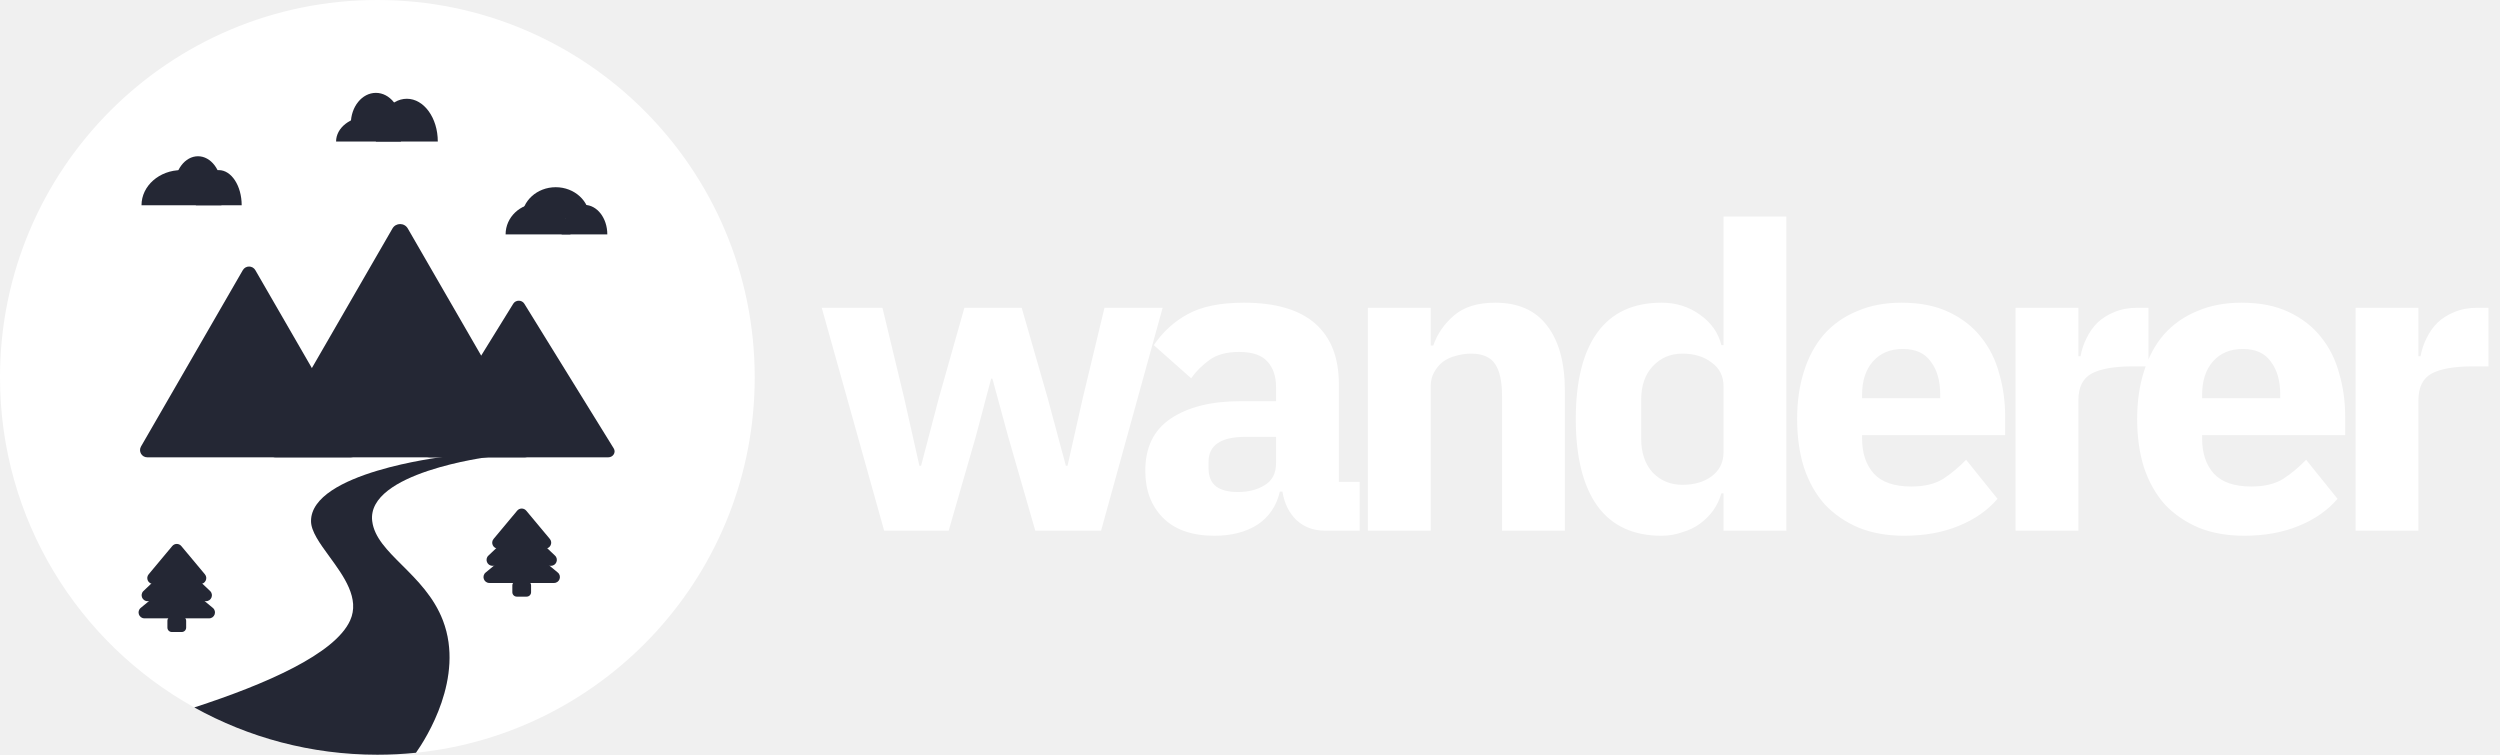
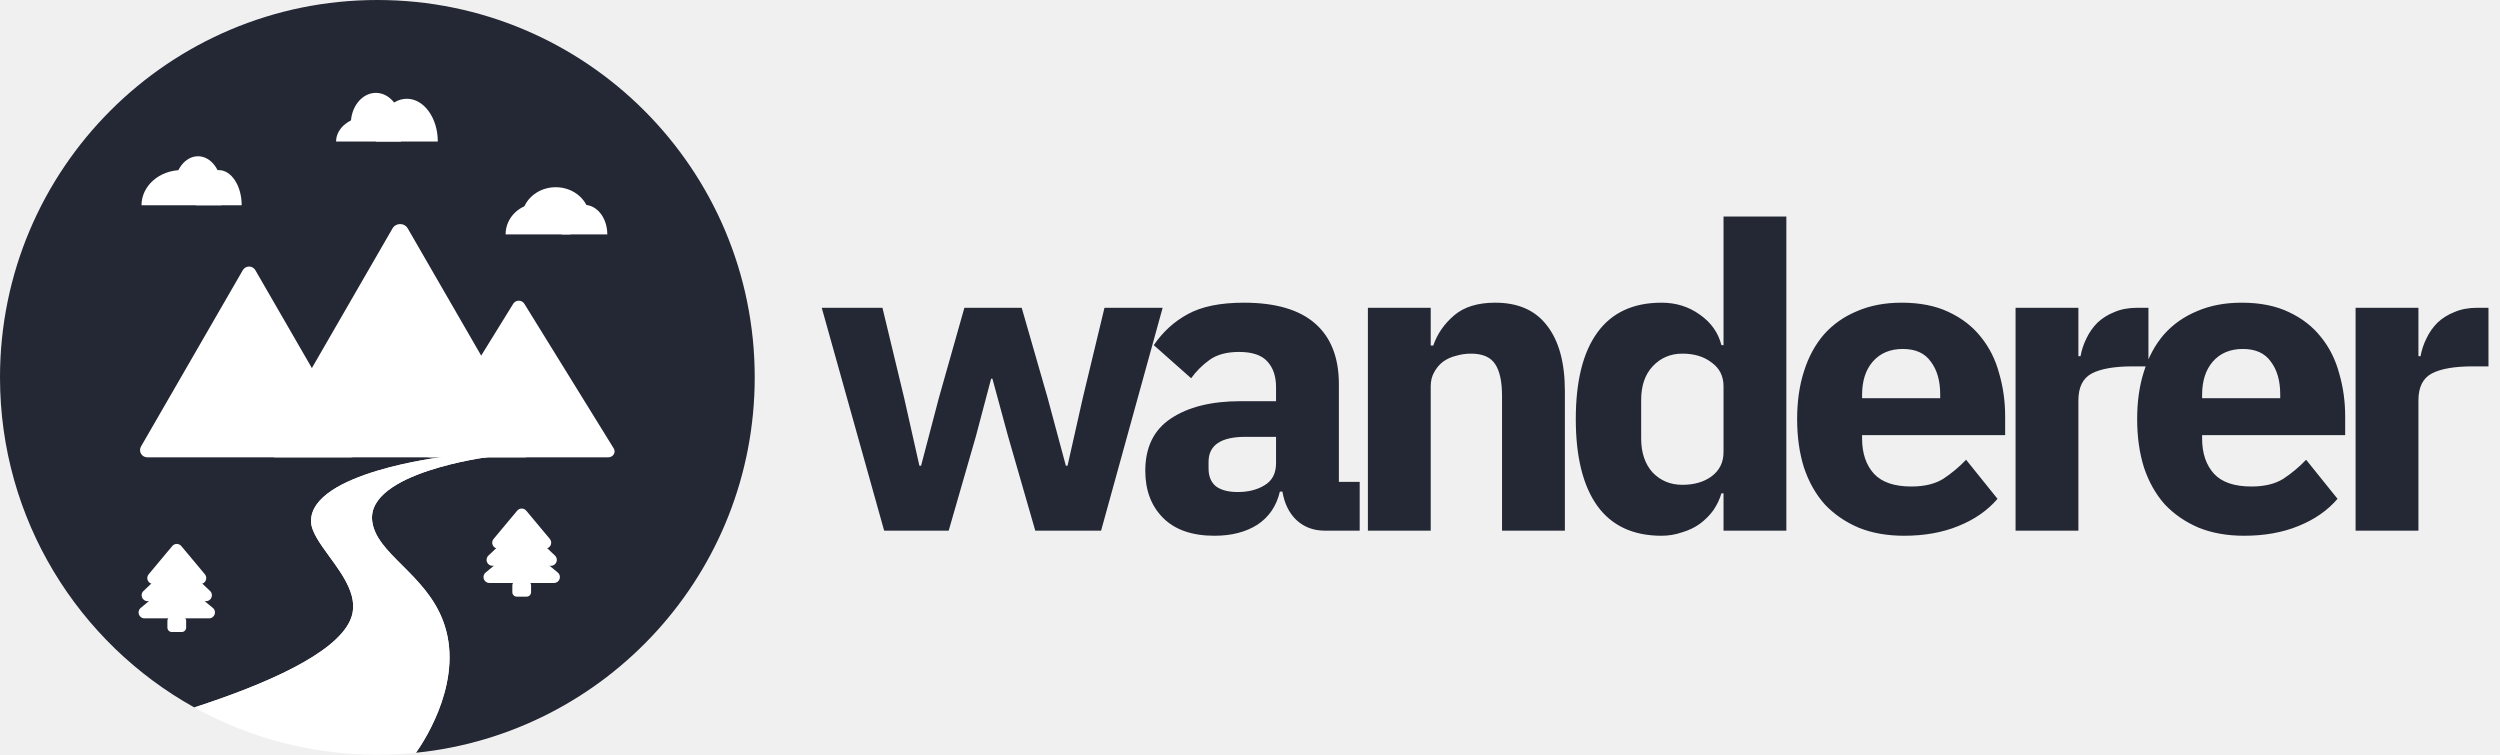
<svg xmlns="http://www.w3.org/2000/svg" width="212" height="64" viewBox="0 0 212 64" fill="none">
-   <path d="M69.684 26.1H74.832L76.668 33.732L77.964 39.492H78.108L79.62 33.732L81.78 26.1H86.64L88.836 33.732L90.384 39.492H90.528L91.824 33.732L93.66 26.1H98.592L93.372 45H87.792L85.488 37.008L84.156 32.112H84.048L82.752 37.008L80.448 45H74.976L69.684 26.1ZM112.349 45C111.389 45 110.585 44.7 109.937 44.1C109.313 43.5 108.917 42.696 108.749 41.688H108.533C108.245 42.912 107.609 43.848 106.625 44.496C105.641 45.12 104.429 45.432 102.989 45.432C101.093 45.432 99.641 44.928 98.633 43.92C97.625 42.912 97.121 41.58 97.121 39.924C97.121 37.932 97.841 36.456 99.281 35.496C100.745 34.512 102.725 34.02 105.221 34.02H108.209V32.832C108.209 31.92 107.969 31.2 107.489 30.672C107.009 30.12 106.205 29.844 105.077 29.844C104.021 29.844 103.181 30.072 102.557 30.528C101.933 30.984 101.417 31.5 101.009 32.076L97.841 29.268C98.609 28.14 99.569 27.264 100.721 26.64C101.897 25.992 103.481 25.668 105.473 25.668C108.161 25.668 110.177 26.256 111.521 27.432C112.865 28.608 113.537 30.324 113.537 32.58V40.86H115.301V45H112.349ZM104.969 41.724C105.857 41.724 106.613 41.532 107.237 41.148C107.885 40.764 108.209 40.14 108.209 39.276V37.044H105.617C103.529 37.044 102.485 37.752 102.485 39.168V39.708C102.485 40.404 102.701 40.92 103.133 41.256C103.565 41.568 104.177 41.724 104.969 41.724ZM115.997 45V26.1H121.325V29.304H121.541C121.877 28.32 122.465 27.468 123.305 26.748C124.145 26.028 125.309 25.668 126.797 25.668C128.741 25.668 130.205 26.316 131.189 27.612C132.197 28.908 132.701 30.756 132.701 33.156V45H127.373V33.588C127.373 32.364 127.181 31.464 126.797 30.888C126.413 30.288 125.729 29.988 124.745 29.988C124.313 29.988 123.893 30.048 123.485 30.168C123.077 30.264 122.705 30.432 122.369 30.672C122.057 30.912 121.805 31.212 121.613 31.572C121.421 31.908 121.325 32.304 121.325 32.76V45H115.997ZM146.155 41.832H145.975C145.831 42.336 145.603 42.816 145.291 43.272C144.979 43.704 144.595 44.088 144.139 44.424C143.707 44.736 143.203 44.976 142.627 45.144C142.075 45.336 141.499 45.432 140.899 45.432C138.499 45.432 136.687 44.592 135.463 42.912C134.239 41.208 133.627 38.748 133.627 35.532C133.627 32.316 134.239 29.868 135.463 28.188C136.687 26.508 138.499 25.668 140.899 25.668C142.123 25.668 143.203 26.004 144.139 26.676C145.099 27.348 145.711 28.212 145.975 29.268H146.155V18.36H151.483V45H146.155V41.832ZM142.663 41.112C143.671 41.112 144.499 40.872 145.147 40.392C145.819 39.888 146.155 39.204 146.155 38.34V32.76C146.155 31.896 145.819 31.224 145.147 30.744C144.499 30.24 143.671 29.988 142.663 29.988C141.655 29.988 140.815 30.348 140.143 31.068C139.495 31.764 139.171 32.712 139.171 33.912V37.188C139.171 38.388 139.495 39.348 140.143 40.068C140.815 40.764 141.655 41.112 142.663 41.112ZM161.469 45.432C160.029 45.432 158.745 45.204 157.617 44.748C156.489 44.268 155.529 43.608 154.737 42.768C153.969 41.904 153.381 40.86 152.973 39.636C152.589 38.412 152.397 37.044 152.397 35.532C152.397 34.044 152.589 32.7 152.973 31.5C153.357 30.276 153.921 29.232 154.665 28.368C155.433 27.504 156.369 26.844 157.473 26.388C158.577 25.908 159.837 25.668 161.253 25.668C162.813 25.668 164.145 25.932 165.249 26.46C166.377 26.988 167.289 27.696 167.985 28.584C168.705 29.472 169.221 30.504 169.533 31.68C169.869 32.832 170.037 34.044 170.037 35.316V36.9H157.905V37.188C157.905 38.436 158.241 39.432 158.913 40.176C159.585 40.896 160.641 41.256 162.081 41.256C163.185 41.256 164.085 41.04 164.781 40.608C165.477 40.152 166.125 39.612 166.725 38.988L169.389 42.3C168.549 43.284 167.445 44.052 166.077 44.604C164.733 45.156 163.197 45.432 161.469 45.432ZM161.361 29.592C160.281 29.592 159.429 29.952 158.805 30.672C158.205 31.368 157.905 32.304 157.905 33.48V33.768H164.529V33.444C164.529 32.292 164.265 31.368 163.737 30.672C163.233 29.952 162.441 29.592 161.361 29.592ZM170.92 45V26.1H176.248V30.204H176.428C176.524 29.676 176.692 29.172 176.932 28.692C177.172 28.188 177.484 27.744 177.868 27.36C178.276 26.976 178.756 26.676 179.308 26.46C179.86 26.22 180.508 26.1 181.252 26.1H182.188V31.068H180.856C179.296 31.068 178.132 31.272 177.364 31.68C176.62 32.088 176.248 32.844 176.248 33.948V45H170.92ZM190.303 45.432C188.863 45.432 187.579 45.204 186.451 44.748C185.323 44.268 184.363 43.608 183.571 42.768C182.803 41.904 182.215 40.86 181.807 39.636C181.423 38.412 181.231 37.044 181.231 35.532C181.231 34.044 181.423 32.7 181.807 31.5C182.191 30.276 182.755 29.232 183.499 28.368C184.267 27.504 185.203 26.844 186.307 26.388C187.411 25.908 188.671 25.668 190.087 25.668C191.647 25.668 192.979 25.932 194.083 26.46C195.211 26.988 196.123 27.696 196.819 28.584C197.539 29.472 198.055 30.504 198.367 31.68C198.703 32.832 198.871 34.044 198.871 35.316V36.9H186.739V37.188C186.739 38.436 187.075 39.432 187.747 40.176C188.419 40.896 189.475 41.256 190.915 41.256C192.019 41.256 192.919 41.04 193.615 40.608C194.311 40.152 194.959 39.612 195.559 38.988L198.223 42.3C197.383 43.284 196.279 44.052 194.911 44.604C193.567 45.156 192.031 45.432 190.303 45.432ZM190.195 29.592C189.115 29.592 188.263 29.952 187.639 30.672C187.039 31.368 186.739 32.304 186.739 33.48V33.768H193.363V33.444C193.363 32.292 193.099 31.368 192.571 30.672C192.067 29.952 191.275 29.592 190.195 29.592ZM199.754 45V26.1H205.082V30.204H205.262C205.358 29.676 205.526 29.172 205.766 28.692C206.006 28.188 206.318 27.744 206.702 27.36C207.11 26.976 207.59 26.676 208.142 26.46C208.694 26.22 209.342 26.1 210.086 26.1H211.022V31.068H209.69C208.13 31.068 206.966 31.272 206.198 31.68C205.454 32.088 205.082 32.844 205.082 33.948V45H199.754Z" fill="white" />
-   <path d="M35.274 63.834C51.409 62.195 64 48.568 64 32C64 14.327 49.673 0 32 0C14.327 0 0 14.327 0 32C0 44.041 6.65 54.528 16.477 59.99C22.592 58.006 28.399 55.448 29.688 52.625C30.538 50.762 29.161 48.875 27.932 47.191C27.121 46.08 26.375 45.057 26.375 44.188C26.375 40.071 37.562 38.75 37.562 38.75H41.438C41.438 38.75 31.062 40.062 31.562 44.188C31.73 45.57 32.84 46.676 34.101 47.932C35.372 49.199 36.795 50.617 37.562 52.625C39.41 57.46 36.157 62.579 35.274 63.834Z" fill="white" />
-   <path d="M16.477 59.99C22.592 58.006 28.399 55.448 29.688 52.625C30.538 50.762 29.161 48.875 27.932 47.191C27.121 46.08 26.375 45.057 26.375 44.188C26.375 40.071 37.562 38.75 37.562 38.75H41.438C41.438 38.75 31.062 40.062 31.562 44.188C31.73 45.57 32.84 46.676 34.101 47.932C35.372 49.199 36.795 50.617 37.562 52.625C39.41 57.46 36.157 62.579 35.274 63.834C34.198 63.944 33.105 64 32 64C26.367 64 21.075 62.545 16.477 59.99Z" fill="#242734" />
-   <path d="M43.526 25.752C43.734 25.416 44.253 25.416 44.46 25.752L52.045 38.026C52.253 38.362 51.993 38.781 51.578 38.781H36.408C35.993 38.781 35.734 38.362 35.941 38.026L43.526 25.752Z" fill="#242734" />
-   <path d="M20.59 22.91C20.826 22.5 21.417 22.501 21.653 22.91L30.285 37.861C30.521 38.27 30.226 38.781 29.754 38.781H12.489C12.017 38.781 11.722 38.27 11.958 37.861L20.59 22.91Z" fill="#242734" />
-   <path d="M33.281 19.375C33.57 18.875 34.292 18.875 34.58 19.375L45.135 37.656C45.424 38.156 45.063 38.781 44.486 38.781H23.376C22.799 38.781 22.438 38.156 22.727 37.656L33.281 19.375Z" fill="#242734" />
-   <path d="M18.552 14.425C17.479 14.425 16.609 15.76 16.609 17.407H20.495C20.495 15.76 19.625 14.425 18.552 14.425Z" fill="#242734" />
-   <path d="M15.389 14.425C13.517 14.425 12 15.76 12 17.407H18.778C18.778 15.76 17.26 14.425 15.389 14.425Z" fill="#242734" />
-   <path d="M16.79 13.25C15.691 13.25 14.801 14.423 14.801 15.871H18.778C18.778 14.423 17.887 13.25 16.79 13.25Z" fill="#242734" />
-   <path d="M34.5 8.375C33.05 8.375 31.875 9.998 31.875 12H37.125C37.125 9.998 35.95 8.375 34.5 8.375Z" fill="#242734" />
-   <path d="M31.25 9.875C29.731 9.875 28.5 10.826 28.5 12H34C34 10.826 32.769 9.875 31.25 9.875Z" fill="#242734" />
-   <path d="M31.875 7.875C30.701 7.875 29.75 9.05 29.75 10.5H34C34 9.05 33.049 7.875 31.875 7.875Z" fill="#242734" />
-   <path d="M49.562 17.375C48.492 17.375 47.625 18.494 47.625 19.875H51.5C51.5 18.494 50.633 17.375 49.562 17.375Z" fill="#242734" />
-   <path d="M45.625 17.25C44.106 17.25 42.875 18.425 42.875 19.875H48.375C48.375 18.425 47.144 17.25 45.625 17.25Z" fill="#242734" />
-   <path d="M47.125 15.875C45.537 15.875 44.25 17.05 44.25 18.5H50C50 17.05 48.713 15.875 47.125 15.875Z" fill="#242734" />
-   <path d="M14.196 52.645C14.196 52.438 14.364 52.27 14.571 52.27H15.411C15.618 52.27 15.786 52.438 15.786 52.645V53.22C15.786 53.427 15.618 53.595 15.411 53.595H14.571C14.364 53.595 14.196 53.427 14.196 53.22V52.645Z" fill="#242734" />
-   <path d="M14.672 49.288C14.857 49.135 15.124 49.135 15.309 49.288L18.049 51.55C18.41 51.849 18.199 52.436 17.73 52.436H12.251C11.782 52.436 11.571 51.849 11.933 51.55L14.672 49.288Z" fill="#242734" />
-   <path d="M14.646 47.762C14.839 47.578 15.142 47.578 15.335 47.762L17.815 50.116C18.143 50.427 17.922 50.979 17.471 50.979H12.511C12.059 50.979 11.839 50.427 12.166 50.116L14.646 47.762Z" fill="#242734" />
-   <path d="M14.607 46.304C14.807 46.065 15.175 46.065 15.374 46.304L17.376 48.701C17.648 49.026 17.416 49.521 16.992 49.521H12.989C12.565 49.521 12.334 49.026 12.606 48.701L14.607 46.304Z" fill="#242734" />
-   <path d="M43.446 49.645C43.446 49.438 43.614 49.27 43.821 49.27H44.66C44.868 49.27 45.035 49.438 45.035 49.645V50.22C45.035 50.427 44.868 50.595 44.66 50.595H43.821C43.614 50.595 43.446 50.427 43.446 50.22V49.645Z" fill="#242734" />
-   <path d="M43.922 46.288C44.107 46.135 44.374 46.135 44.559 46.288L47.299 48.55C47.66 48.849 47.449 49.436 46.98 49.436H41.501C41.032 49.436 40.821 48.849 41.183 48.55L43.922 46.288Z" fill="#242734" />
-   <path d="M43.897 44.762C44.089 44.578 44.392 44.578 44.585 44.762L47.065 47.116C47.393 47.427 47.172 47.979 46.721 47.979H41.761C41.309 47.979 41.089 47.427 41.416 47.116L43.897 44.762Z" fill="#242734" />
-   <path d="M43.857 43.304C44.057 43.065 44.425 43.065 44.624 43.304L46.626 45.701C46.898 46.026 46.666 46.521 46.242 46.521H42.239C41.815 46.521 41.584 46.026 41.856 45.701L43.857 43.304Z" fill="#242734" />
+   <path d="M69.684 26.1H74.832L76.668 33.732L77.964 39.492H78.108L79.62 33.732L81.78 26.1H86.64L88.836 33.732L90.384 39.492H90.528L91.824 33.732L93.66 26.1H98.592L93.372 45H87.792L85.488 37.008L84.156 32.112H84.048L82.752 37.008L80.448 45H74.976L69.684 26.1ZM112.349 45C111.389 45 110.585 44.7 109.937 44.1C109.313 43.5 108.917 42.696 108.749 41.688H108.533C108.245 42.912 107.609 43.848 106.625 44.496C105.641 45.12 104.429 45.432 102.989 45.432C101.093 45.432 99.641 44.928 98.633 43.92C97.625 42.912 97.121 41.58 97.121 39.924C97.121 37.932 97.841 36.456 99.281 35.496C100.745 34.512 102.725 34.02 105.221 34.02H108.209V32.832C108.209 31.92 107.969 31.2 107.489 30.672C107.009 30.12 106.205 29.844 105.077 29.844C104.021 29.844 103.181 30.072 102.557 30.528C101.933 30.984 101.417 31.5 101.009 32.076L97.841 29.268C98.609 28.14 99.569 27.264 100.721 26.64C101.897 25.992 103.481 25.668 105.473 25.668C108.161 25.668 110.177 26.256 111.521 27.432C112.865 28.608 113.537 30.324 113.537 32.58V40.86H115.301V45H112.349ZM104.969 41.724C105.857 41.724 106.613 41.532 107.237 41.148C107.885 40.764 108.209 40.14 108.209 39.276V37.044H105.617C103.529 37.044 102.485 37.752 102.485 39.168V39.708C102.485 40.404 102.701 40.92 103.133 41.256C103.565 41.568 104.177 41.724 104.969 41.724ZM115.997 45V26.1H121.325V29.304H121.541C121.877 28.32 122.465 27.468 123.305 26.748C124.145 26.028 125.309 25.668 126.797 25.668C128.741 25.668 130.205 26.316 131.189 27.612C132.197 28.908 132.701 30.756 132.701 33.156V45H127.373V33.588C127.373 32.364 127.181 31.464 126.797 30.888C126.413 30.288 125.729 29.988 124.745 29.988C124.313 29.988 123.893 30.048 123.485 30.168C123.077 30.264 122.705 30.432 122.369 30.672C122.057 30.912 121.805 31.212 121.613 31.572C121.421 31.908 121.325 32.304 121.325 32.76V45H115.997ZM146.155 41.832H145.975C145.831 42.336 145.603 42.816 145.291 43.272C144.979 43.704 144.595 44.088 144.139 44.424C143.707 44.736 143.203 44.976 142.627 45.144C142.075 45.336 141.499 45.432 140.899 45.432C138.499 45.432 136.687 44.592 135.463 42.912C134.239 41.208 133.627 38.748 133.627 35.532C133.627 32.316 134.239 29.868 135.463 28.188C136.687 26.508 138.499 25.668 140.899 25.668C142.123 25.668 143.203 26.004 144.139 26.676C145.099 27.348 145.711 28.212 145.975 29.268H146.155V18.36H151.483V45H146.155V41.832ZM142.663 41.112C143.671 41.112 144.499 40.872 145.147 40.392C145.819 39.888 146.155 39.204 146.155 38.34V32.76C146.155 31.896 145.819 31.224 145.147 30.744C144.499 30.24 143.671 29.988 142.663 29.988C141.655 29.988 140.815 30.348 140.143 31.068C139.495 31.764 139.171 32.712 139.171 33.912V37.188C139.171 38.388 139.495 39.348 140.143 40.068C140.815 40.764 141.655 41.112 142.663 41.112ZM161.469 45.432C160.029 45.432 158.745 45.204 157.617 44.748C156.489 44.268 155.529 43.608 154.737 42.768C153.969 41.904 153.381 40.86 152.973 39.636C152.589 38.412 152.397 37.044 152.397 35.532C152.397 34.044 152.589 32.7 152.973 31.5C153.357 30.276 153.921 29.232 154.665 28.368C155.433 27.504 156.369 26.844 157.473 26.388C158.577 25.908 159.837 25.668 161.253 25.668C162.813 25.668 164.145 25.932 165.249 26.46C166.377 26.988 167.289 27.696 167.985 28.584C168.705 29.472 169.221 30.504 169.533 31.68C169.869 32.832 170.037 34.044 170.037 35.316V36.9H157.905V37.188C157.905 38.436 158.241 39.432 158.913 40.176C159.585 40.896 160.641 41.256 162.081 41.256C163.185 41.256 164.085 41.04 164.781 40.608C165.477 40.152 166.125 39.612 166.725 38.988L169.389 42.3C168.549 43.284 167.445 44.052 166.077 44.604C164.733 45.156 163.197 45.432 161.469 45.432ZM161.361 29.592C160.281 29.592 159.429 29.952 158.805 30.672C158.205 31.368 157.905 32.304 157.905 33.48V33.768H164.529V33.444C164.529 32.292 164.265 31.368 163.737 30.672C163.233 29.952 162.441 29.592 161.361 29.592ZM170.92 45V26.1H176.248V30.204H176.428C176.524 29.676 176.692 29.172 176.932 28.692C177.172 28.188 177.484 27.744 177.868 27.36C178.276 26.976 178.756 26.676 179.308 26.46C179.86 26.22 180.508 26.1 181.252 26.1H182.188V31.068H180.856C179.296 31.068 178.132 31.272 177.364 31.68C176.62 32.088 176.248 32.844 176.248 33.948V45H170.92ZM190.303 45.432C188.863 45.432 187.579 45.204 186.451 44.748C185.323 44.268 184.363 43.608 183.571 42.768C182.803 41.904 182.215 40.86 181.807 39.636C181.423 38.412 181.231 37.044 181.231 35.532C181.231 34.044 181.423 32.7 181.807 31.5C182.191 30.276 182.755 29.232 183.499 28.368C184.267 27.504 185.203 26.844 186.307 26.388C187.411 25.908 188.671 25.668 190.087 25.668C191.647 25.668 192.979 25.932 194.083 26.46C195.211 26.988 196.123 27.696 196.819 28.584C197.539 29.472 198.055 30.504 198.367 31.68C198.703 32.832 198.871 34.044 198.871 35.316V36.9H186.739V37.188C186.739 38.436 187.075 39.432 187.747 40.176C188.419 40.896 189.475 41.256 190.915 41.256C192.019 41.256 192.919 41.04 193.615 40.608C194.311 40.152 194.959 39.612 195.559 38.988L198.223 42.3C197.383 43.284 196.279 44.052 194.911 44.604C193.567 45.156 192.031 45.432 190.303 45.432ZM190.195 29.592C189.115 29.592 188.263 29.952 187.639 30.672C187.039 31.368 186.739 32.304 186.739 33.48V33.768H193.363V33.444C193.363 32.292 193.099 31.368 192.571 30.672C192.067 29.952 191.275 29.592 190.195 29.592ZM199.754 45V26.1H205.082V30.204H205.262C205.358 29.676 205.526 29.172 205.766 28.692C206.006 28.188 206.318 27.744 206.702 27.36C207.11 26.976 207.59 26.676 208.142 26.46C208.694 26.22 209.342 26.1 210.086 26.1H211.022V31.068H209.69C208.13 31.068 206.966 31.272 206.198 31.68C205.454 32.088 205.082 32.844 205.082 33.948V45H199.754Z" fill="#242734" />
+   <path d="M35.274 63.834C51.409 62.195 64 48.568 64 32C64 14.327 49.673 0 32 0C14.327 0 0 14.327 0 32C0 44.041 6.65 54.528 16.477 59.99C22.592 58.006 28.399 55.448 29.688 52.625C30.538 50.762 29.161 48.875 27.932 47.191C27.121 46.08 26.375 45.057 26.375 44.188C26.375 40.071 37.562 38.75 37.562 38.75H41.438C41.438 38.75 31.062 40.062 31.562 44.188C31.73 45.57 32.84 46.676 34.101 47.932C35.372 49.199 36.795 50.617 37.562 52.625C39.41 57.46 36.157 62.579 35.274 63.834Z" fill="#242734" />
+   <path d="M16.477 59.99C22.592 58.006 28.399 55.448 29.688 52.625C30.538 50.762 29.161 48.875 27.932 47.191C27.121 46.08 26.375 45.057 26.375 44.188C26.375 40.071 37.562 38.75 37.562 38.75H41.438C41.438 38.75 31.062 40.062 31.562 44.188C31.73 45.57 32.84 46.676 34.101 47.932C35.372 49.199 36.795 50.617 37.562 52.625C39.41 57.46 36.157 62.579 35.274 63.834C34.198 63.944 33.105 64 32 64C26.367 64 21.075 62.545 16.477 59.99Z" fill="white" />
+   <path d="M43.526 25.752C43.734 25.416 44.253 25.416 44.46 25.752L52.045 38.026C52.253 38.362 51.993 38.781 51.578 38.781H36.408C35.993 38.781 35.734 38.362 35.941 38.026L43.526 25.752Z" fill="white" />
+   <path d="M20.59 22.91C20.826 22.5 21.417 22.501 21.653 22.91L30.285 37.861C30.521 38.27 30.226 38.781 29.754 38.781H12.489C12.017 38.781 11.722 38.27 11.958 37.861L20.59 22.91Z" fill="white" />
+   <path d="M33.281 19.375C33.57 18.875 34.292 18.875 34.58 19.375L45.135 37.656C45.424 38.156 45.063 38.781 44.486 38.781H23.376C22.799 38.781 22.438 38.156 22.727 37.656L33.281 19.375Z" fill="white" />
+   <path d="M18.552 14.425C17.479 14.425 16.609 15.76 16.609 17.407H20.495C20.495 15.76 19.625 14.425 18.552 14.425Z" fill="white" />
+   <path d="M15.389 14.425C13.517 14.425 12 15.76 12 17.407H18.778C18.778 15.76 17.26 14.425 15.389 14.425Z" fill="white" />
+   <path d="M16.79 13.25C15.691 13.25 14.801 14.423 14.801 15.871H18.778C18.778 14.423 17.887 13.25 16.79 13.25Z" fill="white" />
+   <path d="M34.5 8.375C33.05 8.375 31.875 9.998 31.875 12H37.125C37.125 9.998 35.95 8.375 34.5 8.375Z" fill="white" />
+   <path d="M31.25 9.875C29.731 9.875 28.5 10.826 28.5 12H34C34 10.826 32.769 9.875 31.25 9.875Z" fill="white" />
+   <path d="M31.875 7.875C30.701 7.875 29.75 9.05 29.75 10.5H34C34 9.05 33.049 7.875 31.875 7.875Z" fill="white" />
+   <path d="M49.562 17.375C48.492 17.375 47.625 18.494 47.625 19.875H51.5C51.5 18.494 50.633 17.375 49.562 17.375Z" fill="white" />
+   <path d="M45.625 17.25C44.106 17.25 42.875 18.425 42.875 19.875H48.375C48.375 18.425 47.144 17.25 45.625 17.25Z" fill="white" />
+   <path d="M47.125 15.875C45.537 15.875 44.25 17.05 44.25 18.5H50C50 17.05 48.713 15.875 47.125 15.875Z" fill="white" />
+   <path d="M14.196 52.645C14.196 52.438 14.364 52.27 14.571 52.27H15.411C15.618 52.27 15.786 52.438 15.786 52.645V53.22C15.786 53.427 15.618 53.595 15.411 53.595H14.571C14.364 53.595 14.196 53.427 14.196 53.22V52.645Z" fill="white" />
+   <path d="M14.672 49.288C14.857 49.135 15.124 49.135 15.309 49.288L18.049 51.55C18.41 51.849 18.199 52.436 17.73 52.436H12.251C11.782 52.436 11.571 51.849 11.933 51.55L14.672 49.288Z" fill="white" />
+   <path d="M14.646 47.762C14.839 47.578 15.142 47.578 15.335 47.762L17.815 50.116C18.143 50.427 17.922 50.979 17.471 50.979H12.511C12.059 50.979 11.839 50.427 12.166 50.116L14.646 47.762Z" fill="white" />
+   <path d="M14.607 46.304C14.807 46.065 15.175 46.065 15.374 46.304L17.376 48.701C17.648 49.026 17.416 49.521 16.992 49.521H12.989C12.565 49.521 12.334 49.026 12.606 48.701L14.607 46.304Z" fill="white" />
+   <path d="M43.446 49.645C43.446 49.438 43.614 49.27 43.821 49.27H44.66C44.868 49.27 45.035 49.438 45.035 49.645V50.22C45.035 50.427 44.868 50.595 44.66 50.595H43.821C43.614 50.595 43.446 50.427 43.446 50.22V49.645Z" fill="white" />
+   <path d="M43.922 46.288C44.107 46.135 44.374 46.135 44.559 46.288L47.299 48.55C47.66 48.849 47.449 49.436 46.98 49.436H41.501C41.032 49.436 40.821 48.849 41.183 48.55L43.922 46.288Z" fill="white" />
+   <path d="M43.897 44.762C44.089 44.578 44.392 44.578 44.585 44.762L47.065 47.116C47.393 47.427 47.172 47.979 46.721 47.979H41.761C41.309 47.979 41.089 47.427 41.416 47.116L43.897 44.762Z" fill="white" />
+   <path d="M43.857 43.304C44.057 43.065 44.425 43.065 44.624 43.304L46.626 45.701C46.898 46.026 46.666 46.521 46.242 46.521H42.239C41.815 46.521 41.584 46.026 41.856 45.701L43.857 43.304Z" fill="white" />
</svg>
